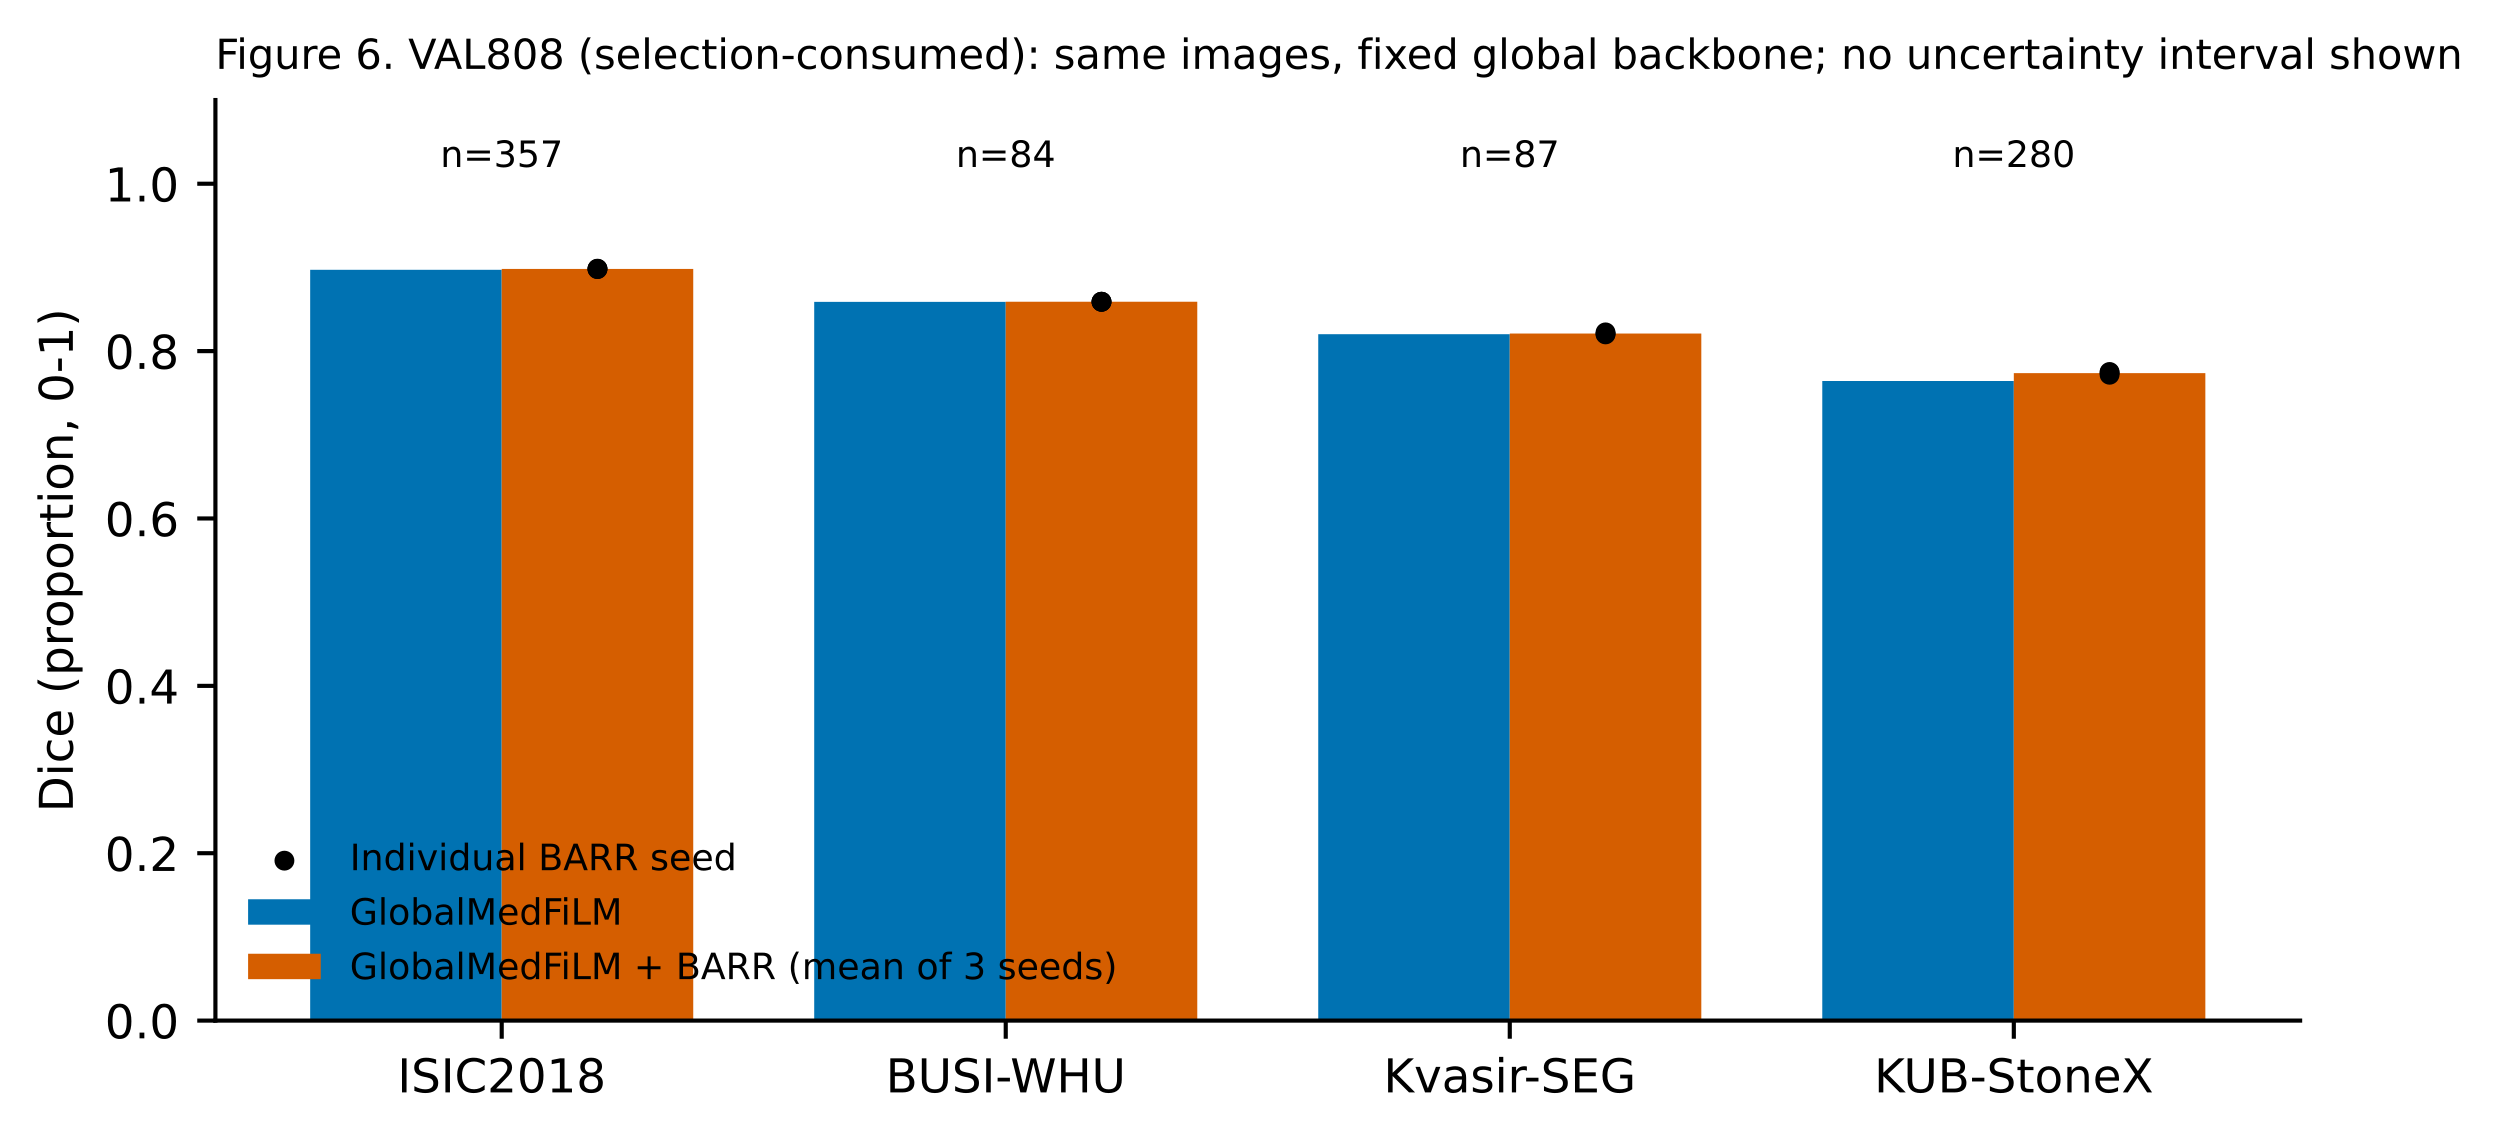
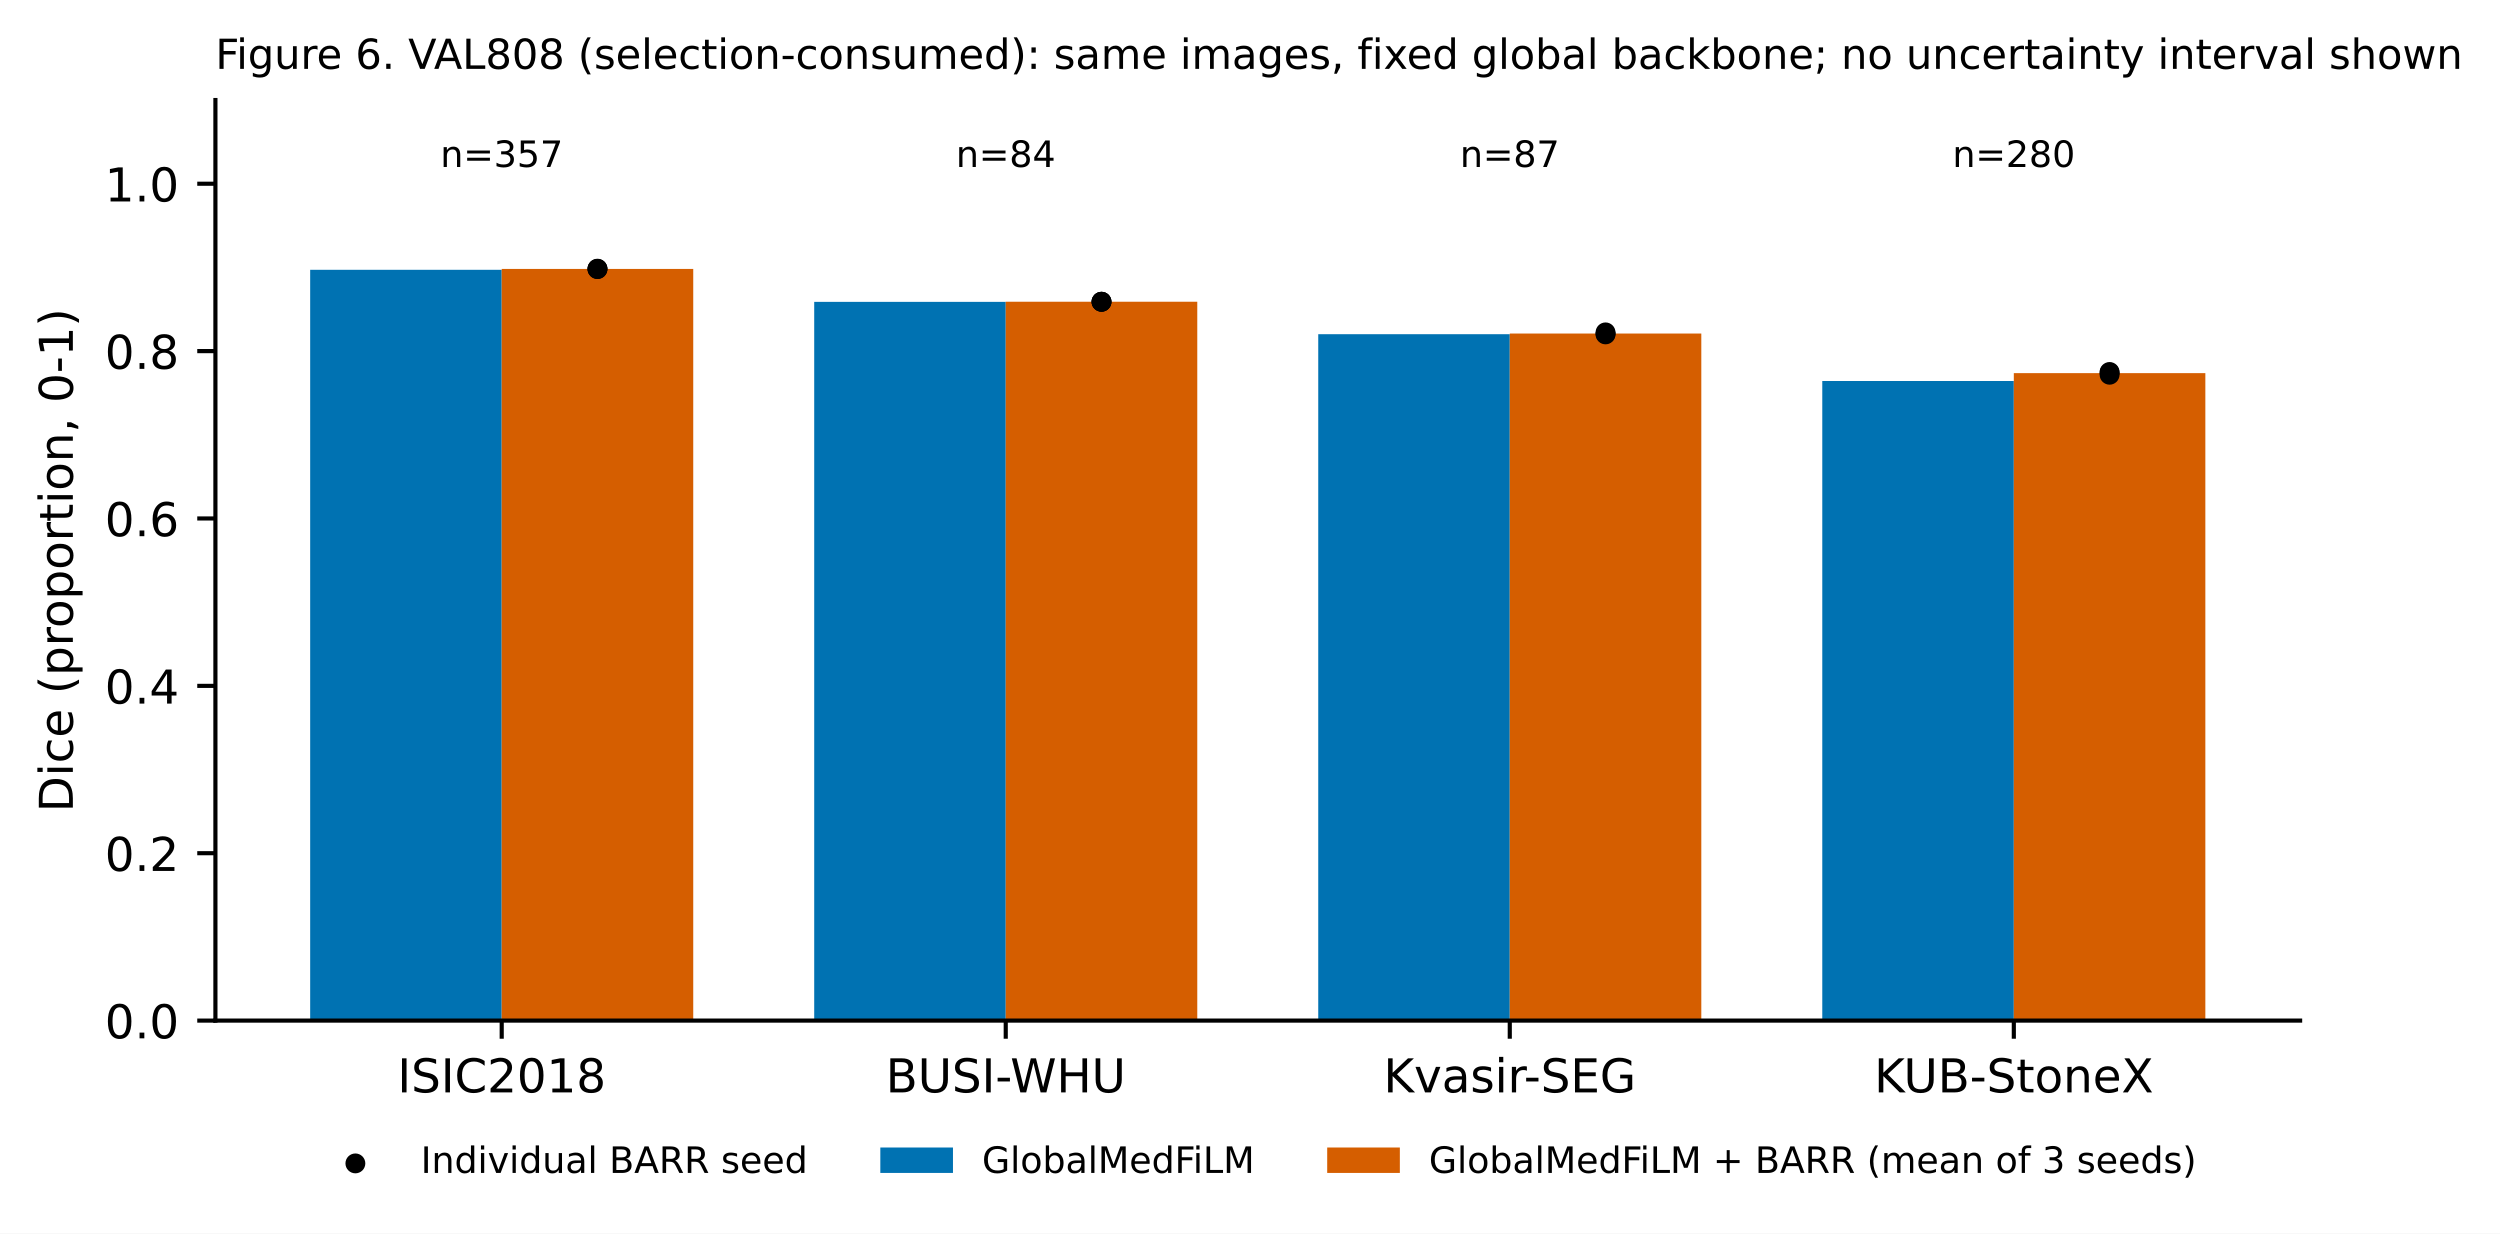
- <svg xmlns="http://www.w3.org/2000/svg" xmlns:xlink="http://www.w3.org/1999/xlink" width="481.797pt" height="219.887pt" viewBox="0 0 481.797 219.887" version="1.1">
+ <svg xmlns="http://www.w3.org/2000/svg" xmlns:xlink="http://www.w3.org/1999/xlink" width="481.797pt" height="237.728pt" viewBox="0 0 481.797 237.728" version="1.1">
  <defs>
    <style type="text/css">*{stroke-linejoin: round; stroke-linecap: butt}</style>
  </defs>
  <g id="figure_1">
    <g id="patch_1">
-       <path d="M 0 219.887  L 481.797 219.887  L 481.797 0  L 0 0  z " style="fill: #ffffff" />
+       <path d="M 0 237.728  L 481.797 237.728  L 481.797 -0  L 0 -0  z " style="fill: #ffffff" />
    </g>
    <g id="axes_1">
      <g id="patch_2">
        <path d="M 41.514 196.687  L 443.274 196.687  L 443.274 19.279  L 41.514 19.279  z " style="fill: #ffffff" />
      </g>
      <g id="patch_3">
-         <path d="M 59.775 196.687  L 96.688 196.687  L 96.688 51.992  L 59.775 51.992  z " clip-path="url(#p58386a02d4)" style="fill: #0072b2" />
+         <path d="M 59.775 196.687  L 96.688 196.687  L 96.688 51.992  L 59.775 51.992  z " clip-path="url(#p192f8a6941)" style="fill: #0072b2" />
      </g>
      <g id="patch_4">
-         <path d="M 96.688 196.687  L 133.6 196.687  L 133.6 51.824  L 96.688 51.824  z " clip-path="url(#p58386a02d4)" style="fill: #d55e00" />
+         <path d="M 96.688 196.687  L 133.6 196.687  L 133.6 51.824  L 96.688 51.824  z " clip-path="url(#p192f8a6941)" style="fill: #d55e00" />
      </g>
      <g id="patch_5">
-         <path d="M 156.913 196.687  L 193.825 196.687  L 193.825 58.175  L 156.913 58.175  z " clip-path="url(#p58386a02d4)" style="fill: #0072b2" />
+         <path d="M 156.913 196.687  L 193.825 196.687  L 193.825 58.175  L 156.913 58.175  z " clip-path="url(#p192f8a6941)" style="fill: #0072b2" />
      </g>
      <g id="patch_6">
-         <path d="M 193.825 196.687  L 230.737 196.687  L 230.737 58.155  L 193.825 58.155  z " clip-path="url(#p58386a02d4)" style="fill: #d55e00" />
+         <path d="M 193.825 196.687  L 230.737 196.687  L 230.737 58.155  L 193.825 58.155  z " clip-path="url(#p192f8a6941)" style="fill: #d55e00" />
      </g>
      <g id="patch_7">
-         <path d="M 254.05 196.687  L 290.962 196.687  L 290.962 64.403  L 254.05 64.403  z " clip-path="url(#p58386a02d4)" style="fill: #0072b2" />
+         <path d="M 254.05 196.687  L 290.962 196.687  L 290.962 64.403  L 254.05 64.403  z " clip-path="url(#p192f8a6941)" style="fill: #0072b2" />
      </g>
      <g id="patch_8">
-         <path d="M 290.962 196.687  L 327.874 196.687  L 327.874 64.279  L 290.962 64.279  z " clip-path="url(#p58386a02d4)" style="fill: #d55e00" />
+         <path d="M 290.962 196.687  L 327.874 196.687  L 327.874 64.279  L 290.962 64.279  z " clip-path="url(#p192f8a6941)" style="fill: #d55e00" />
      </g>
      <g id="patch_9">
-         <path d="M 351.187 196.687  L 388.1 196.687  L 388.1 73.424  L 351.187 73.424  z " clip-path="url(#p58386a02d4)" style="fill: #0072b2" />
+         <path d="M 351.187 196.687  L 388.1 196.687  L 388.1 73.424  L 351.187 73.424  z " clip-path="url(#p192f8a6941)" style="fill: #0072b2" />
      </g>
      <g id="patch_10">
-         <path d="M 388.1 196.687  L 425.012 196.687  L 425.012 71.909  L 388.1 71.909  z " clip-path="url(#p58386a02d4)" style="fill: #d55e00" />
+         <path d="M 388.1 196.687  L 425.012 196.687  L 425.012 71.909  L 388.1 71.909  z " clip-path="url(#p192f8a6941)" style="fill: #d55e00" />
      </g>
      <g id="matplotlib.axis_1">
        <g id="xtick_1">
          <g id="line2d_1">
            <defs>
              <path id="m636daeb919" d="M 0 0  L 0 3.5  " style="stroke: #000000; stroke-width: 0.8" />
            </defs>
            <g>
              <use xlink:href="#m636daeb919" x="96.688" y="196.687" style="stroke: #000000; stroke-width: 0.8" />
            </g>
          </g>
          <g id="text_1">
            <text style="font-size: 9px; font-family: 'DejaVu Sans'; text-anchor: middle" x="96.688" y="210.525" transform="rotate(-0 96.68752 210.5246)">ISIC2018</text>
          </g>
        </g>
        <g id="xtick_2">
          <g id="line2d_2">
            <g>
              <use xlink:href="#m636daeb919" x="193.825" y="196.687" style="stroke: #000000; stroke-width: 0.8" />
            </g>
          </g>
          <g id="text_2">
            <text style="font-size: 9px; font-family: 'DejaVu Sans'; text-anchor: middle" x="193.825" y="210.525" transform="rotate(-0 193.8248 210.5246)">BUSI-WHU</text>
          </g>
        </g>
        <g id="xtick_3">
          <g id="line2d_3">
            <g>
              <use xlink:href="#m636daeb919" x="290.962" y="196.687" style="stroke: #000000; stroke-width: 0.8" />
            </g>
          </g>
          <g id="text_3">
            <text style="font-size: 9px; font-family: 'DejaVu Sans'; text-anchor: middle" x="290.962" y="210.525" transform="rotate(-0 290.9622 210.5253)">Kvasir-SEG</text>
          </g>
        </g>
        <g id="xtick_4">
          <g id="line2d_4">
            <g>
              <use xlink:href="#m636daeb919" x="388.1" y="196.687" style="stroke: #000000; stroke-width: 0.8" />
            </g>
          </g>
          <g id="text_4">
            <text style="font-size: 9px; font-family: 'DejaVu Sans'; text-anchor: middle" x="388.1" y="210.525" transform="rotate(-0 388.0995 210.5246)">KUB-StoneX</text>
          </g>
        </g>
      </g>
      <g id="matplotlib.axis_2">
        <g id="ytick_1">
          <g id="line2d_5">
            <defs>
              <path id="ma7c0ddc737" d="M 0 0  L -3.5 0  " style="stroke: #000000; stroke-width: 0.8" />
            </defs>
            <g>
              <use xlink:href="#ma7c0ddc737" x="41.514" y="196.687" style="stroke: #000000; stroke-width: 0.8" />
            </g>
          </g>
          <g id="text_5">
            <text style="font-size: 9px; font-family: 'DejaVu Sans'; text-anchor: end" x="34.514" y="200.106" transform="rotate(-0 34.51352 200.1057)">0.0</text>
          </g>
        </g>
        <g id="ytick_2">
          <g id="line2d_6">
            <g>
              <use xlink:href="#ma7c0ddc737" x="41.514" y="164.431" style="stroke: #000000; stroke-width: 0.8" />
            </g>
          </g>
          <g id="text_6">
            <text style="font-size: 9px; font-family: 'DejaVu Sans'; text-anchor: end" x="34.514" y="167.85" transform="rotate(-0 34.51352 167.8497)">0.2</text>
          </g>
        </g>
        <g id="ytick_3">
          <g id="line2d_7">
            <g>
              <use xlink:href="#ma7c0ddc737" x="41.514" y="132.175" style="stroke: #000000; stroke-width: 0.8" />
            </g>
          </g>
          <g id="text_7">
            <text style="font-size: 9px; font-family: 'DejaVu Sans'; text-anchor: end" x="34.514" y="135.594" transform="rotate(-0 34.51352 135.5937)">0.4</text>
          </g>
        </g>
        <g id="ytick_4">
          <g id="line2d_8">
            <g>
              <use xlink:href="#ma7c0ddc737" x="41.514" y="99.919" style="stroke: #000000; stroke-width: 0.8" />
            </g>
          </g>
          <g id="text_8">
            <text style="font-size: 9px; font-family: 'DejaVu Sans'; text-anchor: end" x="34.514" y="103.338" transform="rotate(-0 34.51352 103.3377)">0.6</text>
          </g>
        </g>
        <g id="ytick_5">
          <g id="line2d_9">
            <g>
              <use xlink:href="#ma7c0ddc737" x="41.514" y="67.663" style="stroke: #000000; stroke-width: 0.8" />
            </g>
          </g>
          <g id="text_9">
            <text style="font-size: 9px; font-family: 'DejaVu Sans'; text-anchor: end" x="34.514" y="71.082" transform="rotate(-0 34.51352 71.08169)">0.8</text>
          </g>
        </g>
        <g id="ytick_6">
          <g id="line2d_10">
            <g>
              <use xlink:href="#ma7c0ddc737" x="41.514" y="35.407" style="stroke: #000000; stroke-width: 0.8" />
            </g>
          </g>
          <g id="text_10">
            <text style="font-size: 9px; font-family: 'DejaVu Sans'; text-anchor: end" x="34.514" y="38.826" transform="rotate(-0 34.51352 38.8257)">1.0</text>
          </g>
        </g>
        <g id="text_11">
          <text style="font-size: 9px; font-family: 'DejaVu Sans'; text-anchor: middle" x="14.039" y="107.983" transform="rotate(-90 14.03859 107.9827)">Dice (proportion, 0-1)</text>
        </g>
      </g>
      <g id="patch_11">
        <path d="M 41.514 196.687  L 41.514 19.279  " style="fill: none; stroke: #000000; stroke-width: 0.8; stroke-linejoin: miter; stroke-linecap: square" />
      </g>
      <g id="patch_12">
        <path d="M 41.514 196.687  L 443.274 196.687  " style="fill: none; stroke: #000000; stroke-width: 0.8; stroke-linejoin: miter; stroke-linecap: square" />
      </g>
      <g id="PathCollection_1">
        <defs>
          <path id="m77f3df82dc" d="M 0 1.414  C 0.375 1.414 0.735 1.265 1 1  C 1.265 0.735 1.414 0.375 1.414 0  C 1.414 -0.375 1.265 -0.735 1 -1  C 0.735 -1.265 0.375 -1.414 0 -1.414  C -0.375 -1.414 -0.735 -1.265 -1 -1  C -1.265 -0.735 -1.414 -0.375 -1.414 0  C -1.414 0.375 -1.265 0.735 -1 1  C -0.735 1.265 -0.375 1.414 0 1.414  z " style="stroke: #000000" />
        </defs>
-         <g clip-path="url(#p58386a02d4)">
+         <g clip-path="url(#p192f8a6941)">
          <use xlink:href="#m77f3df82dc" x="115.144" y="51.837" style="stroke: #000000" />
          <use xlink:href="#m77f3df82dc" x="115.144" y="51.778" style="stroke: #000000" />
          <use xlink:href="#m77f3df82dc" x="115.144" y="51.858" style="stroke: #000000" />
        </g>
      </g>
      <g id="text_12">
        <text style="font-size: 7px; font-family: 'DejaVu Sans'; text-anchor: middle" x="96.688" y="32.181" transform="rotate(-0 96.68752 32.18115)">n=357</text>
      </g>
      <g id="PathCollection_2">
-         <g clip-path="url(#p58386a02d4)">
+         <g clip-path="url(#p192f8a6941)">
          <use xlink:href="#m77f3df82dc" x="212.281" y="58.16" style="stroke: #000000" />
          <use xlink:href="#m77f3df82dc" x="212.281" y="58.155" style="stroke: #000000" />
          <use xlink:href="#m77f3df82dc" x="212.281" y="58.148" style="stroke: #000000" />
        </g>
      </g>
      <g id="text_13">
        <text style="font-size: 7px; font-family: 'DejaVu Sans'; text-anchor: middle" x="193.825" y="32.181" transform="rotate(-0 193.8248 32.18115)">n=84</text>
      </g>
      <g id="PathCollection_3">
-         <g clip-path="url(#p58386a02d4)">
+         <g clip-path="url(#p192f8a6941)">
          <use xlink:href="#m77f3df82dc" x="309.418" y="64.337" style="stroke: #000000" />
          <use xlink:href="#m77f3df82dc" x="309.418" y="64.056" style="stroke: #000000" />
          <use xlink:href="#m77f3df82dc" x="309.418" y="64.443" style="stroke: #000000" />
        </g>
      </g>
      <g id="text_14">
        <text style="font-size: 7px; font-family: 'DejaVu Sans'; text-anchor: middle" x="290.962" y="32.181" transform="rotate(-0 290.9622 32.18115)">n=87</text>
      </g>
      <g id="PathCollection_4">
-         <g clip-path="url(#p58386a02d4)">
+         <g clip-path="url(#p192f8a6941)">
          <use xlink:href="#m77f3df82dc" x="406.556" y="72.221" style="stroke: #000000" />
          <use xlink:href="#m77f3df82dc" x="406.556" y="71.818" style="stroke: #000000" />
          <use xlink:href="#m77f3df82dc" x="406.556" y="71.687" style="stroke: #000000" />
        </g>
      </g>
      <g id="text_15">
        <text style="font-size: 7px; font-family: 'DejaVu Sans'; text-anchor: middle" x="388.1" y="32.181" transform="rotate(-0 388.0995 32.18115)">n=280</text>
      </g>
      <g id="text_16">
        <text style="font-size: 8px; font-family: 'DejaVu Sans'; text-anchor: start" x="41.514" y="13.279" transform="rotate(-0 41.51352 13.27875)">Figure 6. VAL808 (selection-consumed): same images, fixed global backbone; no uncertainty interval shown</text>
      </g>
      <g id="legend_1">
        <g id="PathCollection_5">
          <g>
-             <use xlink:href="#m77f3df82dc" x="54.814" y="165.867" style="stroke: #000000" />
+             <use xlink:href="#m77f3df82dc" x="68.489" y="224.209" style="stroke: #000000" />
          </g>
        </g>
        <g id="text_17">
-           <text style="font-size: 7px; font-family: 'DejaVu Sans'; text-anchor: start" x="67.414" y="167.704" transform="rotate(-0 67.41352 167.704)">Individual BARR seed</text>
+           <text style="font-size: 7px; font-family: 'DejaVu Sans'; text-anchor: start" x="81.089" y="226.046" transform="rotate(-0 81.08945 226.0465)">Individual BARR seed</text>
        </g>
        <g id="patch_13">
-           <path d="M 47.814 178.205  L 61.814 178.205  L 61.814 173.305  L 47.814 173.305  z " style="fill: #0072b2" />
+           <path d="M 169.655 226.046  L 183.655 226.046  L 183.655 221.146  L 169.655 221.146  z " style="fill: #0072b2" />
        </g>
        <g id="text_18">
-           <text style="font-size: 7px; font-family: 'DejaVu Sans'; text-anchor: start" x="67.414" y="178.205" transform="rotate(-0 67.41352 178.2046)">GlobalMedFiLM</text>
+           <text style="font-size: 7px; font-family: 'DejaVu Sans'; text-anchor: start" x="189.255" y="226.046" transform="rotate(-0 189.2548 226.0465)">GlobalMedFiLM</text>
        </g>
        <g id="patch_14">
-           <path d="M 47.814 188.705  L 61.814 188.705  L 61.814 183.805  L 47.814 183.805  z " style="fill: #d55e00" />
+           <path d="M 255.777 226.046  L 269.777 226.046  L 269.777 221.146  L 255.777 221.146  z " style="fill: #d55e00" />
        </g>
        <g id="text_19">
-           <text style="font-size: 7px; font-family: 'DejaVu Sans'; text-anchor: start" x="67.414" y="188.705" transform="rotate(-0 67.41352 188.7051)">GlobalMedFiLM + BARR (mean of 3 seeds)</text>
+           <text style="font-size: 7px; font-family: 'DejaVu Sans'; text-anchor: start" x="275.377" y="226.046" transform="rotate(-0 275.3766 226.0465)">GlobalMedFiLM + BARR (mean of 3 seeds)</text>
        </g>
      </g>
    </g>
  </g>
  <defs>
-     <clipPath id="p58386a02d4">
+     <clipPath id="p192f8a6941">
      <rect x="41.514" y="19.279" width="401.76" height="177.408" />
    </clipPath>
  </defs>
</svg>
